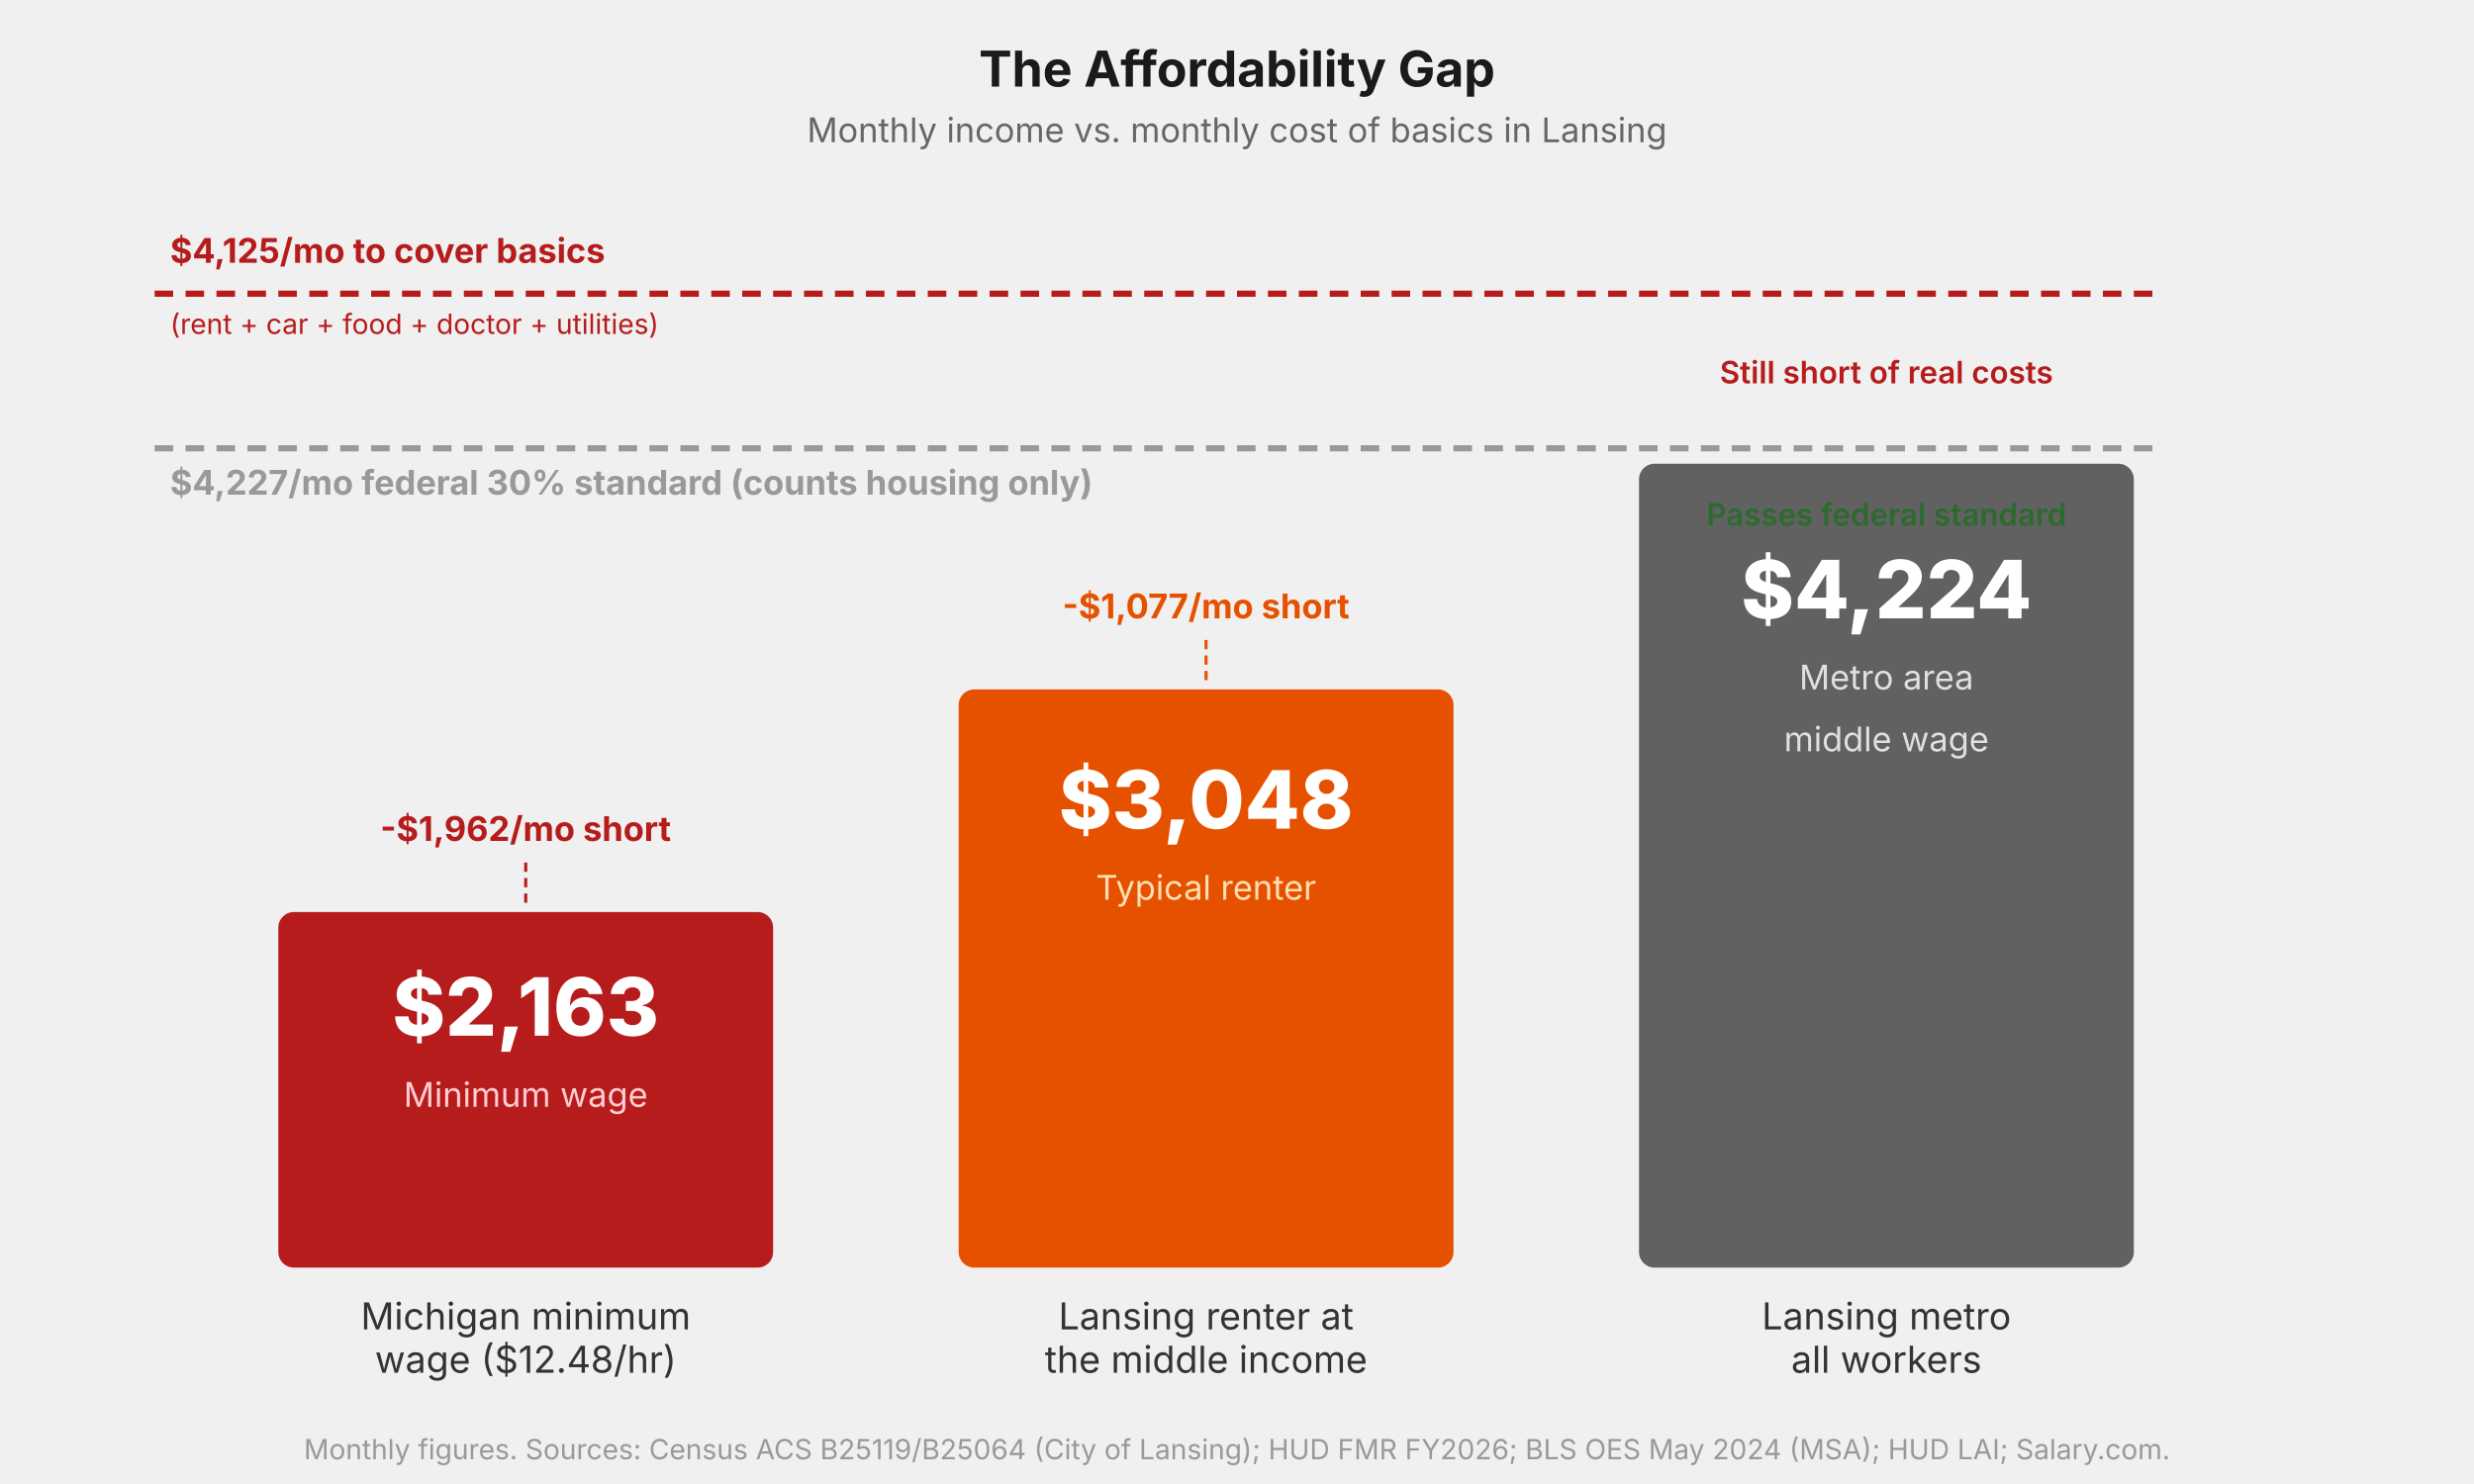
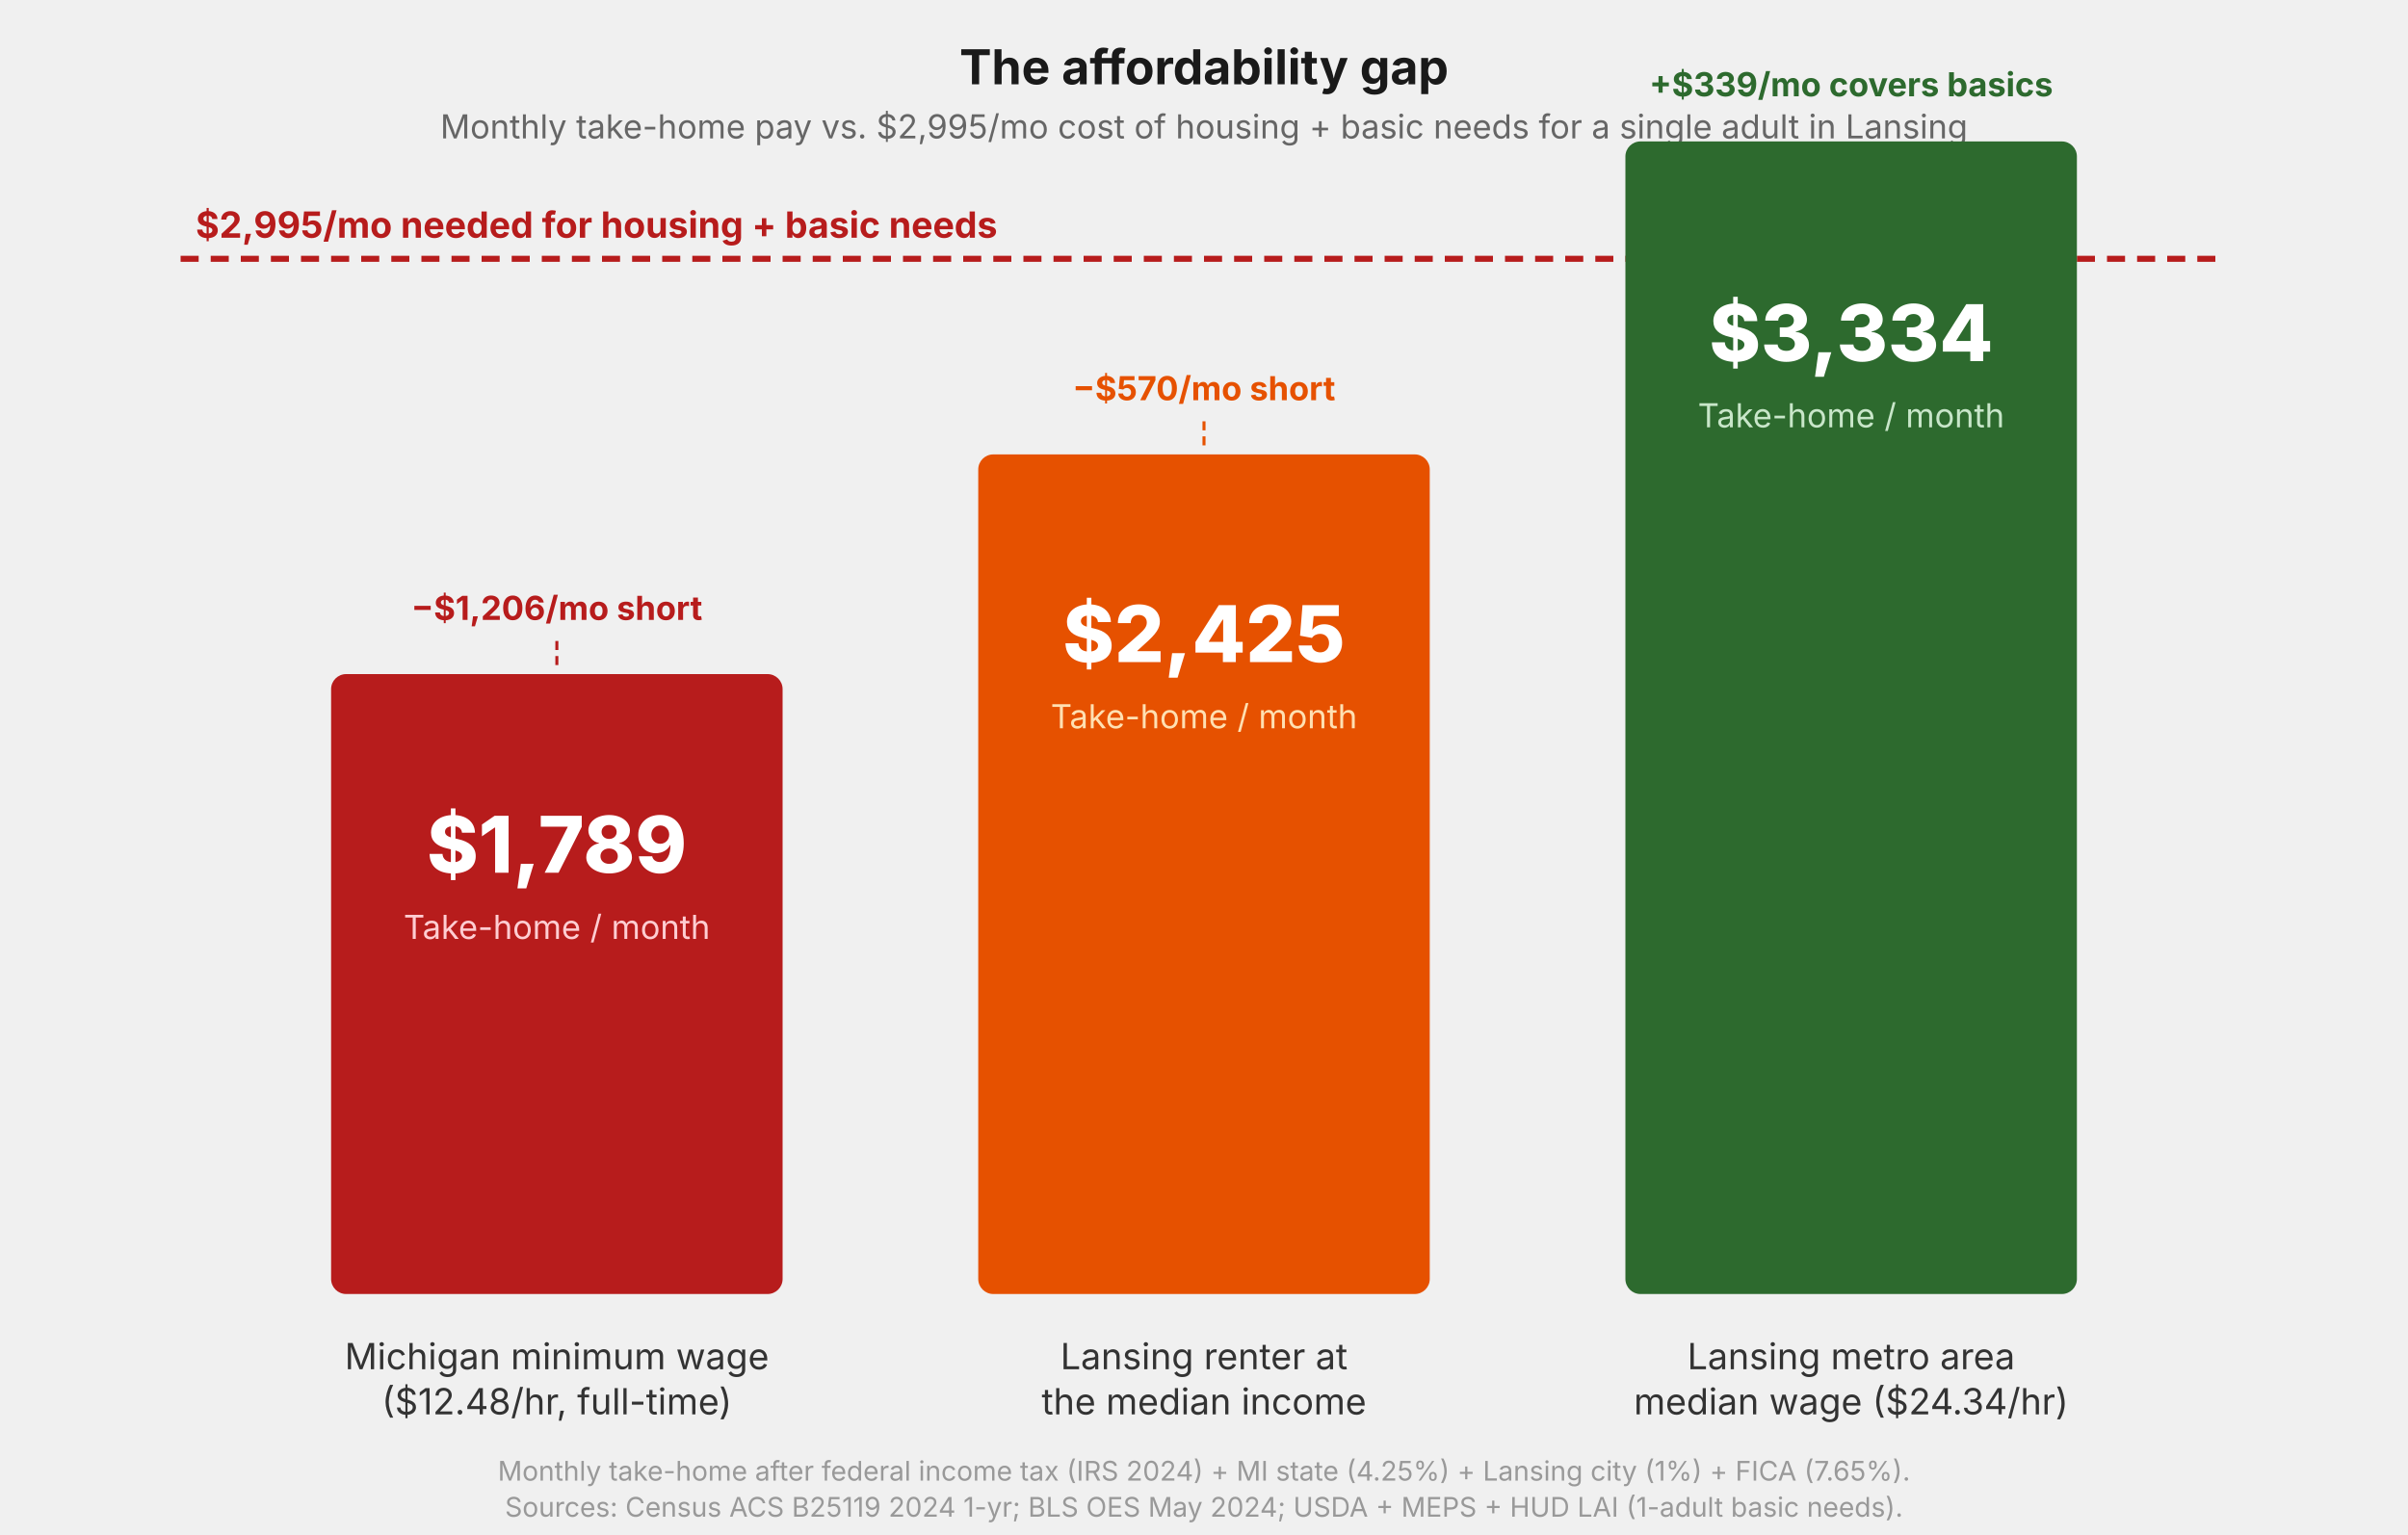
- <svg xmlns="http://www.w3.org/2000/svg" viewBox="0 0 800 480" font-family="system-ui, -apple-system, sans-serif">
+ <svg xmlns="http://www.w3.org/2000/svg" viewBox="0 0 800 510" font-family="system-ui, -apple-system, sans-serif">
  <style>
    .label { font-size: 12px; fill: #333; }
    .value { font-size: 26px; font-weight: 800; }
    .sublabel { font-size: 11px; }
    .threshold { stroke-width: 2; stroke-dasharray: 6,4; }
-     .threshold-label { font-size: 11px; font-weight: 700; }
+     .threshold-label { font-size: 12px; font-weight: 700; }
    .header { font-size: 16px; fill: #1a1a1a; font-weight: 700; }
    .subheader { font-size: 11px; fill: #666; }
    .note { font-size: 9px; fill: #999; }
    .gap-label { font-size: 11px; font-weight: 700; }
-     .annot { font-size: 10px; font-weight: 600; }
  </style>
-   <text x="400" y="28" text-anchor="middle" class="header">The Affordability Gap</text>
-   <text x="400" y="46" text-anchor="middle" class="subheader">Monthly income vs. monthly cost of basics in Lansing</text>
-   <line x1="50" y1="95" x2="700" y2="95" class="threshold" stroke="#b71c1c" />
-   <text x="55" y="85" class="threshold-label" fill="#b71c1c">$4,125/mo to cover basics</text>
-   <text x="55" y="108" style="font-size:9px; fill:#b71c1c;">(rent + car + food + doctor + utilities)</text>
-   <line x1="50" y1="145" x2="700" y2="145" class="threshold" stroke="#999" />
-   <text x="55" y="160" class="threshold-label" fill="#999">$4,227/mo federal 30% standard (counts housing only)</text>
-   <rect x="90" y="295" width="160" height="115" rx="5" fill="#b71c1c" />
-   <text x="170" y="335" text-anchor="middle" class="value" fill="#fff">$2,163</text>
-   <text x="170" y="358" text-anchor="middle" class="sublabel" style="fill:#ffcdd2">Minimum wage</text>
-   <text x="170" y="430" text-anchor="middle" class="label">Michigan minimum</text>
-   <text x="170" y="444" text-anchor="middle" class="label">wage ($12.48/hr)</text>
-   <text x="170" y="272" text-anchor="middle" class="gap-label" fill="#b71c1c">-$1,962/mo short</text>
-   <line x1="170" y1="279" x2="170" y2="293" stroke="#b71c1c" stroke-width="1" stroke-dasharray="3,2" />
-   <rect x="310" y="223" width="160" height="187" rx="5" fill="#e65100" />
-   <text x="390" y="268" text-anchor="middle" class="value" fill="#fff">$3,048</text>
-   <text x="390" y="291" text-anchor="middle" class="sublabel" style="fill:#ffe0b2">Typical renter</text>
-   <text x="390" y="430" text-anchor="middle" class="label">Lansing renter at</text>
-   <text x="390" y="444" text-anchor="middle" class="label">the middle income</text>
-   <text x="390" y="200" text-anchor="middle" class="gap-label" fill="#e65100">-$1,077/mo short</text>
-   <line x1="390" y1="207" x2="390" y2="221" stroke="#e65100" stroke-width="1" stroke-dasharray="3,2" />
-   <rect x="530" y="150" width="160" height="260" rx="5" fill="#616161" />
-   <text x="610" y="200" text-anchor="middle" class="value" fill="#fff">$4,224</text>
-   <text x="610" y="223" text-anchor="middle" class="sublabel" style="fill:#e0e0e0">Metro area</text>
-   <text x="610" y="243" text-anchor="middle" class="sublabel" style="fill:#e0e0e0">middle wage</text>
-   <text x="610" y="430" text-anchor="middle" class="label">Lansing metro</text>
-   <text x="610" y="444" text-anchor="middle" class="label">all workers</text>
-   <text x="610" y="124" text-anchor="middle" class="annot" fill="#b71c1c">Still short of real costs</text>
-   <text x="610" y="170" text-anchor="middle" class="annot" fill="#2d6a2e">Passes federal standard</text>
-   <text x="400" y="472" text-anchor="middle" class="note">Monthly figures. Sources: Census ACS B25119/B25064 (City of Lansing); HUD FMR FY2026; BLS OES May 2024 (MSA); HUD LAI; Salary.com.</text>
+   <text x="400" y="28" text-anchor="middle" class="header">The affordability gap</text>
+   <text x="400" y="46" text-anchor="middle" class="subheader">Monthly take-home pay vs. $2,995/mo cost of housing + basic needs for a single adult in Lansing</text>
+   <line x1="60" y1="86" x2="740" y2="86" class="threshold" stroke="#b71c1c" />
+   <text x="65" y="79" class="threshold-label" fill="#b71c1c">$2,995/mo needed for housing + basic needs</text>
+   <rect x="110" y="224" width="150" height="206" rx="5" fill="#b71c1c" />
+   <text x="185" y="290" text-anchor="middle" class="value" fill="#fff">$1,789</text>
+   <text x="185" y="312" text-anchor="middle" class="sublabel" style="fill:#ffcdd2">Take-home / month</text>
+   <text x="185" y="455" text-anchor="middle" class="label">Michigan minimum wage</text>
+   <text x="185" y="470" text-anchor="middle" class="label">($12.48/hr, full-time)</text>
+   <text x="185" y="206" text-anchor="middle" class="gap-label" fill="#b71c1c">−$1,206/mo short</text>
+   <line x1="185" y1="213" x2="185" y2="222" stroke="#b71c1c" stroke-width="1" stroke-dasharray="3,2" />
+   <rect x="325" y="151" width="150" height="279" rx="5" fill="#e65100" />
+   <text x="400" y="220" text-anchor="middle" class="value" fill="#fff">$2,425</text>
+   <text x="400" y="242" text-anchor="middle" class="sublabel" style="fill:#ffe0b2">Take-home / month</text>
+   <text x="400" y="455" text-anchor="middle" class="label">Lansing renter at</text>
+   <text x="400" y="470" text-anchor="middle" class="label">the median income</text>
+   <text x="400" y="133" text-anchor="middle" class="gap-label" fill="#e65100">−$570/mo short</text>
+   <line x1="400" y1="140" x2="400" y2="149" stroke="#e65100" stroke-width="1" stroke-dasharray="3,2" />
+   <rect x="540" y="47" width="150" height="383" rx="5" fill="#2d6a2e" />
+   <text x="615" y="120" text-anchor="middle" class="value" fill="#fff">$3,334</text>
+   <text x="615" y="142" text-anchor="middle" class="sublabel" style="fill:#c8e6c9">Take-home / month</text>
+   <text x="615" y="455" text-anchor="middle" class="label">Lansing metro area</text>
+   <text x="615" y="470" text-anchor="middle" class="label">median wage ($24.34/hr)</text>
+   <text x="615" y="32" text-anchor="middle" class="gap-label" fill="#2d6a2e">+$339/mo covers basics</text>
+   <text x="400" y="492" text-anchor="middle" class="note">Monthly take-home after federal income tax (IRS 2024) + MI state (4.25%) + Lansing city (1%) + FICA (7.65%).</text>
+   <text x="400" y="504" text-anchor="middle" class="note">Sources: Census ACS B25119 2024 1-yr; BLS OES May 2024; USDA + MEPS + HUD LAI (1-adult basic needs).</text>
</svg>
